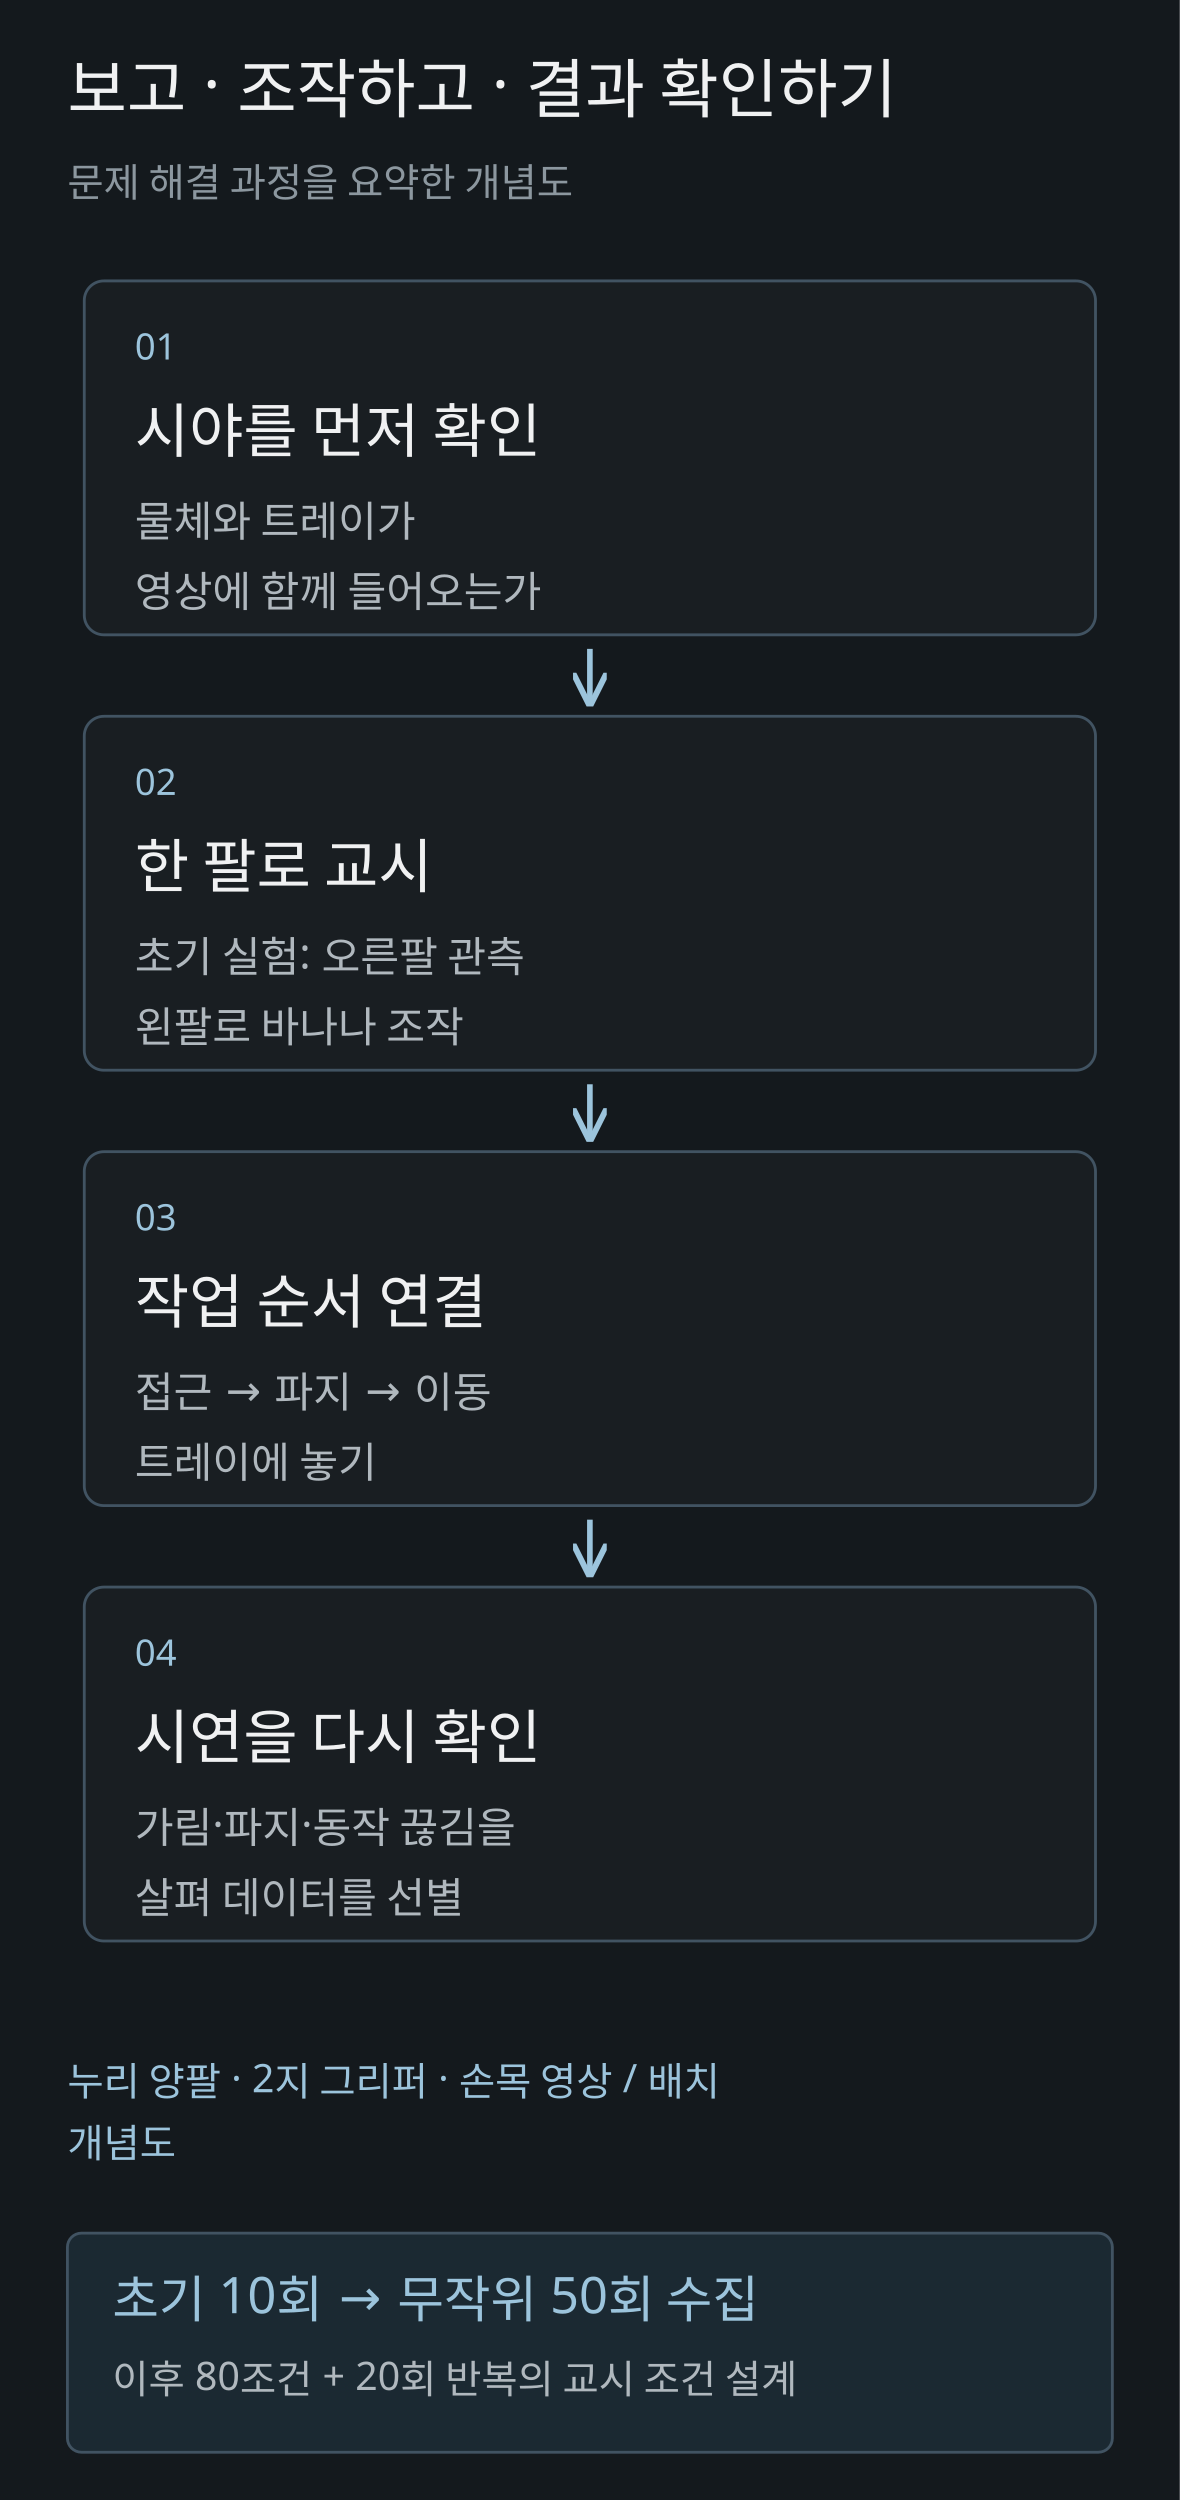
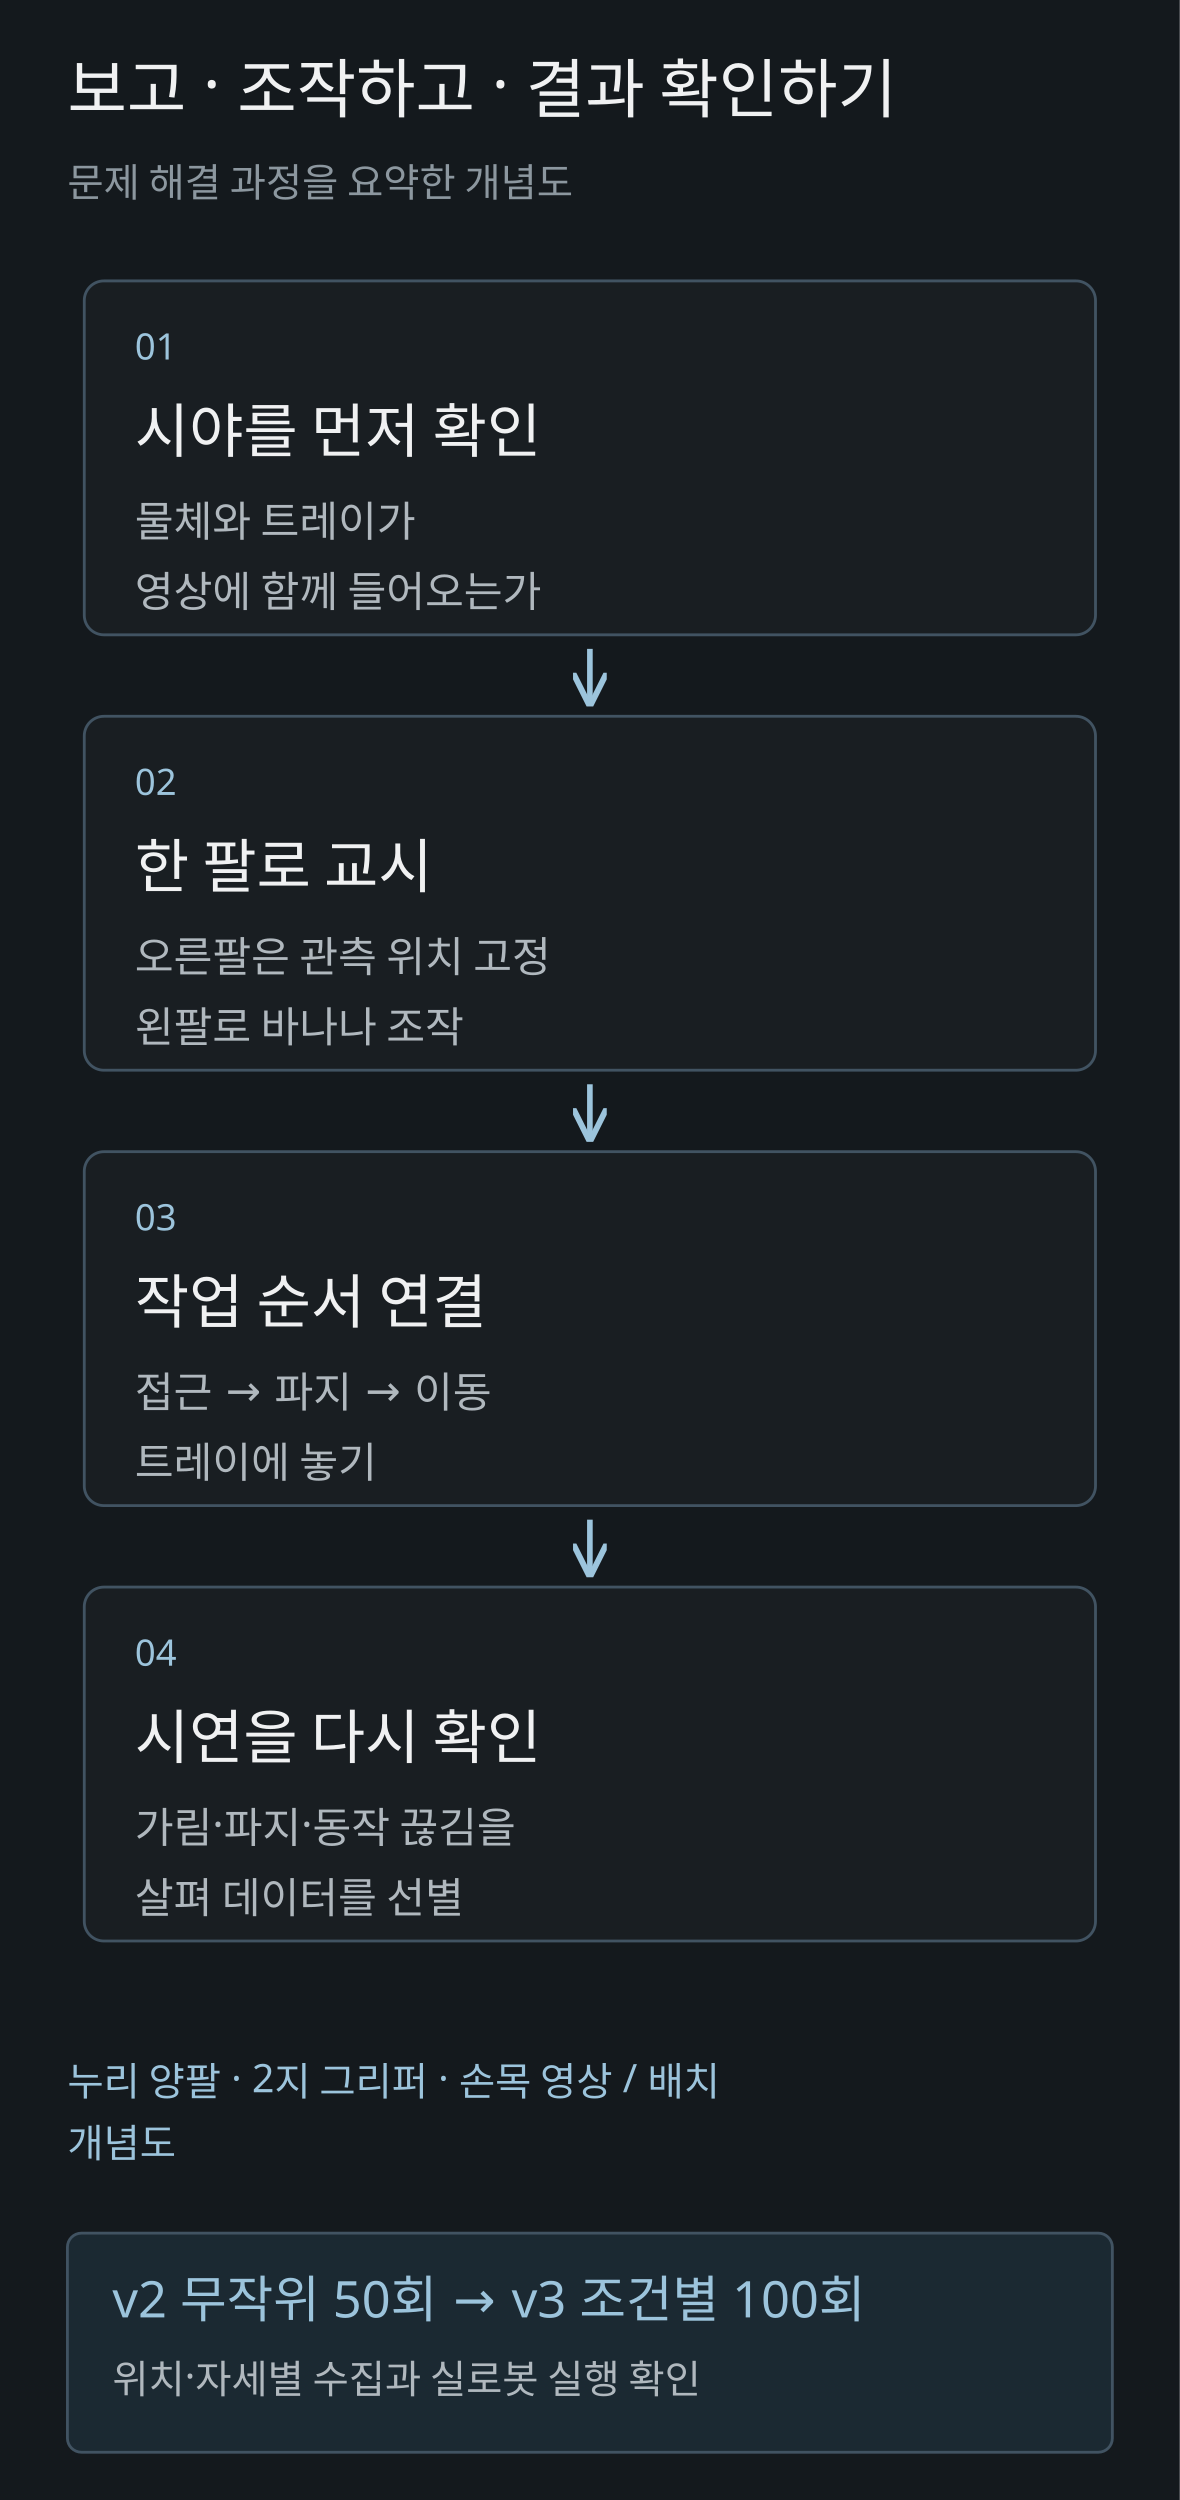
<svg xmlns="http://www.w3.org/2000/svg" viewBox="0 0 420 890" role="img" aria-labelledby="title">
  <defs>
    <marker id="arrow" viewBox="0 0 8 8" refX="7" refY="4" markerWidth="6" markerHeight="6" orient="auto">
      <path d="M0 0L8 4L0 8" fill="none" stroke="#9cc4dc" stroke-width="1.4" />
    </marker>
  </defs>
  <rect width="420" height="890" fill="#14191d" />
  <g font-family="Malgun Gothic,Pretendard,sans-serif">
    <text x="24" y="40" font-size="23" fill="#f0f1f2" text-anchor="start">보고 · 조작하고 · 결과 확인하기</text>
    <text x="24" y="70" font-size="14" fill="#8c979f" text-anchor="start">문제 해결 과정을 요약한 개념도</text>
    <rect x="30" y="100" width="360" height="126" rx="7" fill="#191e22" stroke="#415362" />
    <text x="48" y="128" font-size="13" fill="#9cc4dc" text-anchor="start">01</text>
    <text x="48" y="161" font-size="21" fill="#f0f1f2" text-anchor="start">시야를 먼저 확인</text>
    <text x="48" y="191" font-size="15" fill="#b0b8be" text-anchor="start">물체와 트레이가</text>
    <text x="48" y="216" font-size="15" fill="#b0b8be" text-anchor="start">영상에 함께 들어오는가</text>
    <path d="M210 231L210 250" fill="none" stroke="#9cc4dc" stroke-width="2" marker-end="url(#arrow)" />
    <rect x="30" y="255" width="360" height="126" rx="7" fill="#191e22" stroke="#415362" />
    <text x="48" y="283" font-size="13" fill="#9cc4dc" text-anchor="start">02</text>
    <text x="48" y="316" font-size="21" fill="#f0f1f2" text-anchor="start">한 팔로 교시</text>
-     <text x="48" y="346" font-size="15" fill="#b0b8be" text-anchor="start">초기 실험: 오른팔 관측</text>
+     <text x="48" y="346" font-size="15" fill="#b0b8be" text-anchor="start">오른팔은 관측 위치 고정</text>
    <text x="48" y="371" font-size="15" fill="#b0b8be" text-anchor="start">왼팔로 바나나 조작</text>
    <path d="M210 386L210 405" fill="none" stroke="#9cc4dc" stroke-width="2" marker-end="url(#arrow)" />
    <rect x="30" y="410" width="360" height="126" rx="7" fill="#191e22" stroke="#415362" />
    <text x="48" y="438" font-size="13" fill="#9cc4dc" text-anchor="start">03</text>
    <text x="48" y="471" font-size="21" fill="#f0f1f2" text-anchor="start">작업 순서 연결</text>
    <text x="48" y="501" font-size="15" fill="#b0b8be" text-anchor="start">접근 → 파지 → 이동</text>
    <text x="48" y="526" font-size="15" fill="#b0b8be" text-anchor="start">트레이에 놓기</text>
    <path d="M210 541L210 560" fill="none" stroke="#9cc4dc" stroke-width="2" marker-end="url(#arrow)" />
    <rect x="30" y="565" width="360" height="126" rx="7" fill="#191e22" stroke="#415362" />
    <text x="48" y="593" font-size="13" fill="#9cc4dc" text-anchor="start">04</text>
    <text x="48" y="626" font-size="21" fill="#f0f1f2" text-anchor="start">시연을 다시 확인</text>
    <text x="48" y="656" font-size="15" fill="#b0b8be" text-anchor="start">가림·파지·동작 끊김을</text>
    <text x="48" y="681" font-size="15" fill="#b0b8be" text-anchor="start">살펴 데이터를 선별</text>
    <text x="24" y="746" font-size="14" fill="#9cc4dc">누리 양팔 · 2지 그리퍼 · 손목 영상 / 배치</text>
    <text x="24" y="768" font-size="14" fill="#9cc4dc">개념도</text>
  </g>
  <g font-family="Malgun Gothic,Pretendard,sans-serif">
    <rect x="24" y="795" width="372" height="78" rx="5" fill="#1b2932" stroke="#415362" />
-     <text x="40" y="825" font-size="18" fill="#9cc4dc">초기 10회 → 무작위 50회 수집</text>
-     <text x="40" y="852" font-size="14" fill="#b0b8be">이후 80조건 + 20회 반복의 교시 조건 설계</text>
+     <text x="40" y="825" font-size="18" fill="#9cc4dc">v2 무작위 50회 → v3 조건별 100회</text>
+     <text x="40" y="852" font-size="14" fill="#b0b8be">위치·자세별 수집과 실로봇 실행 확인</text>
  </g>
</svg>
